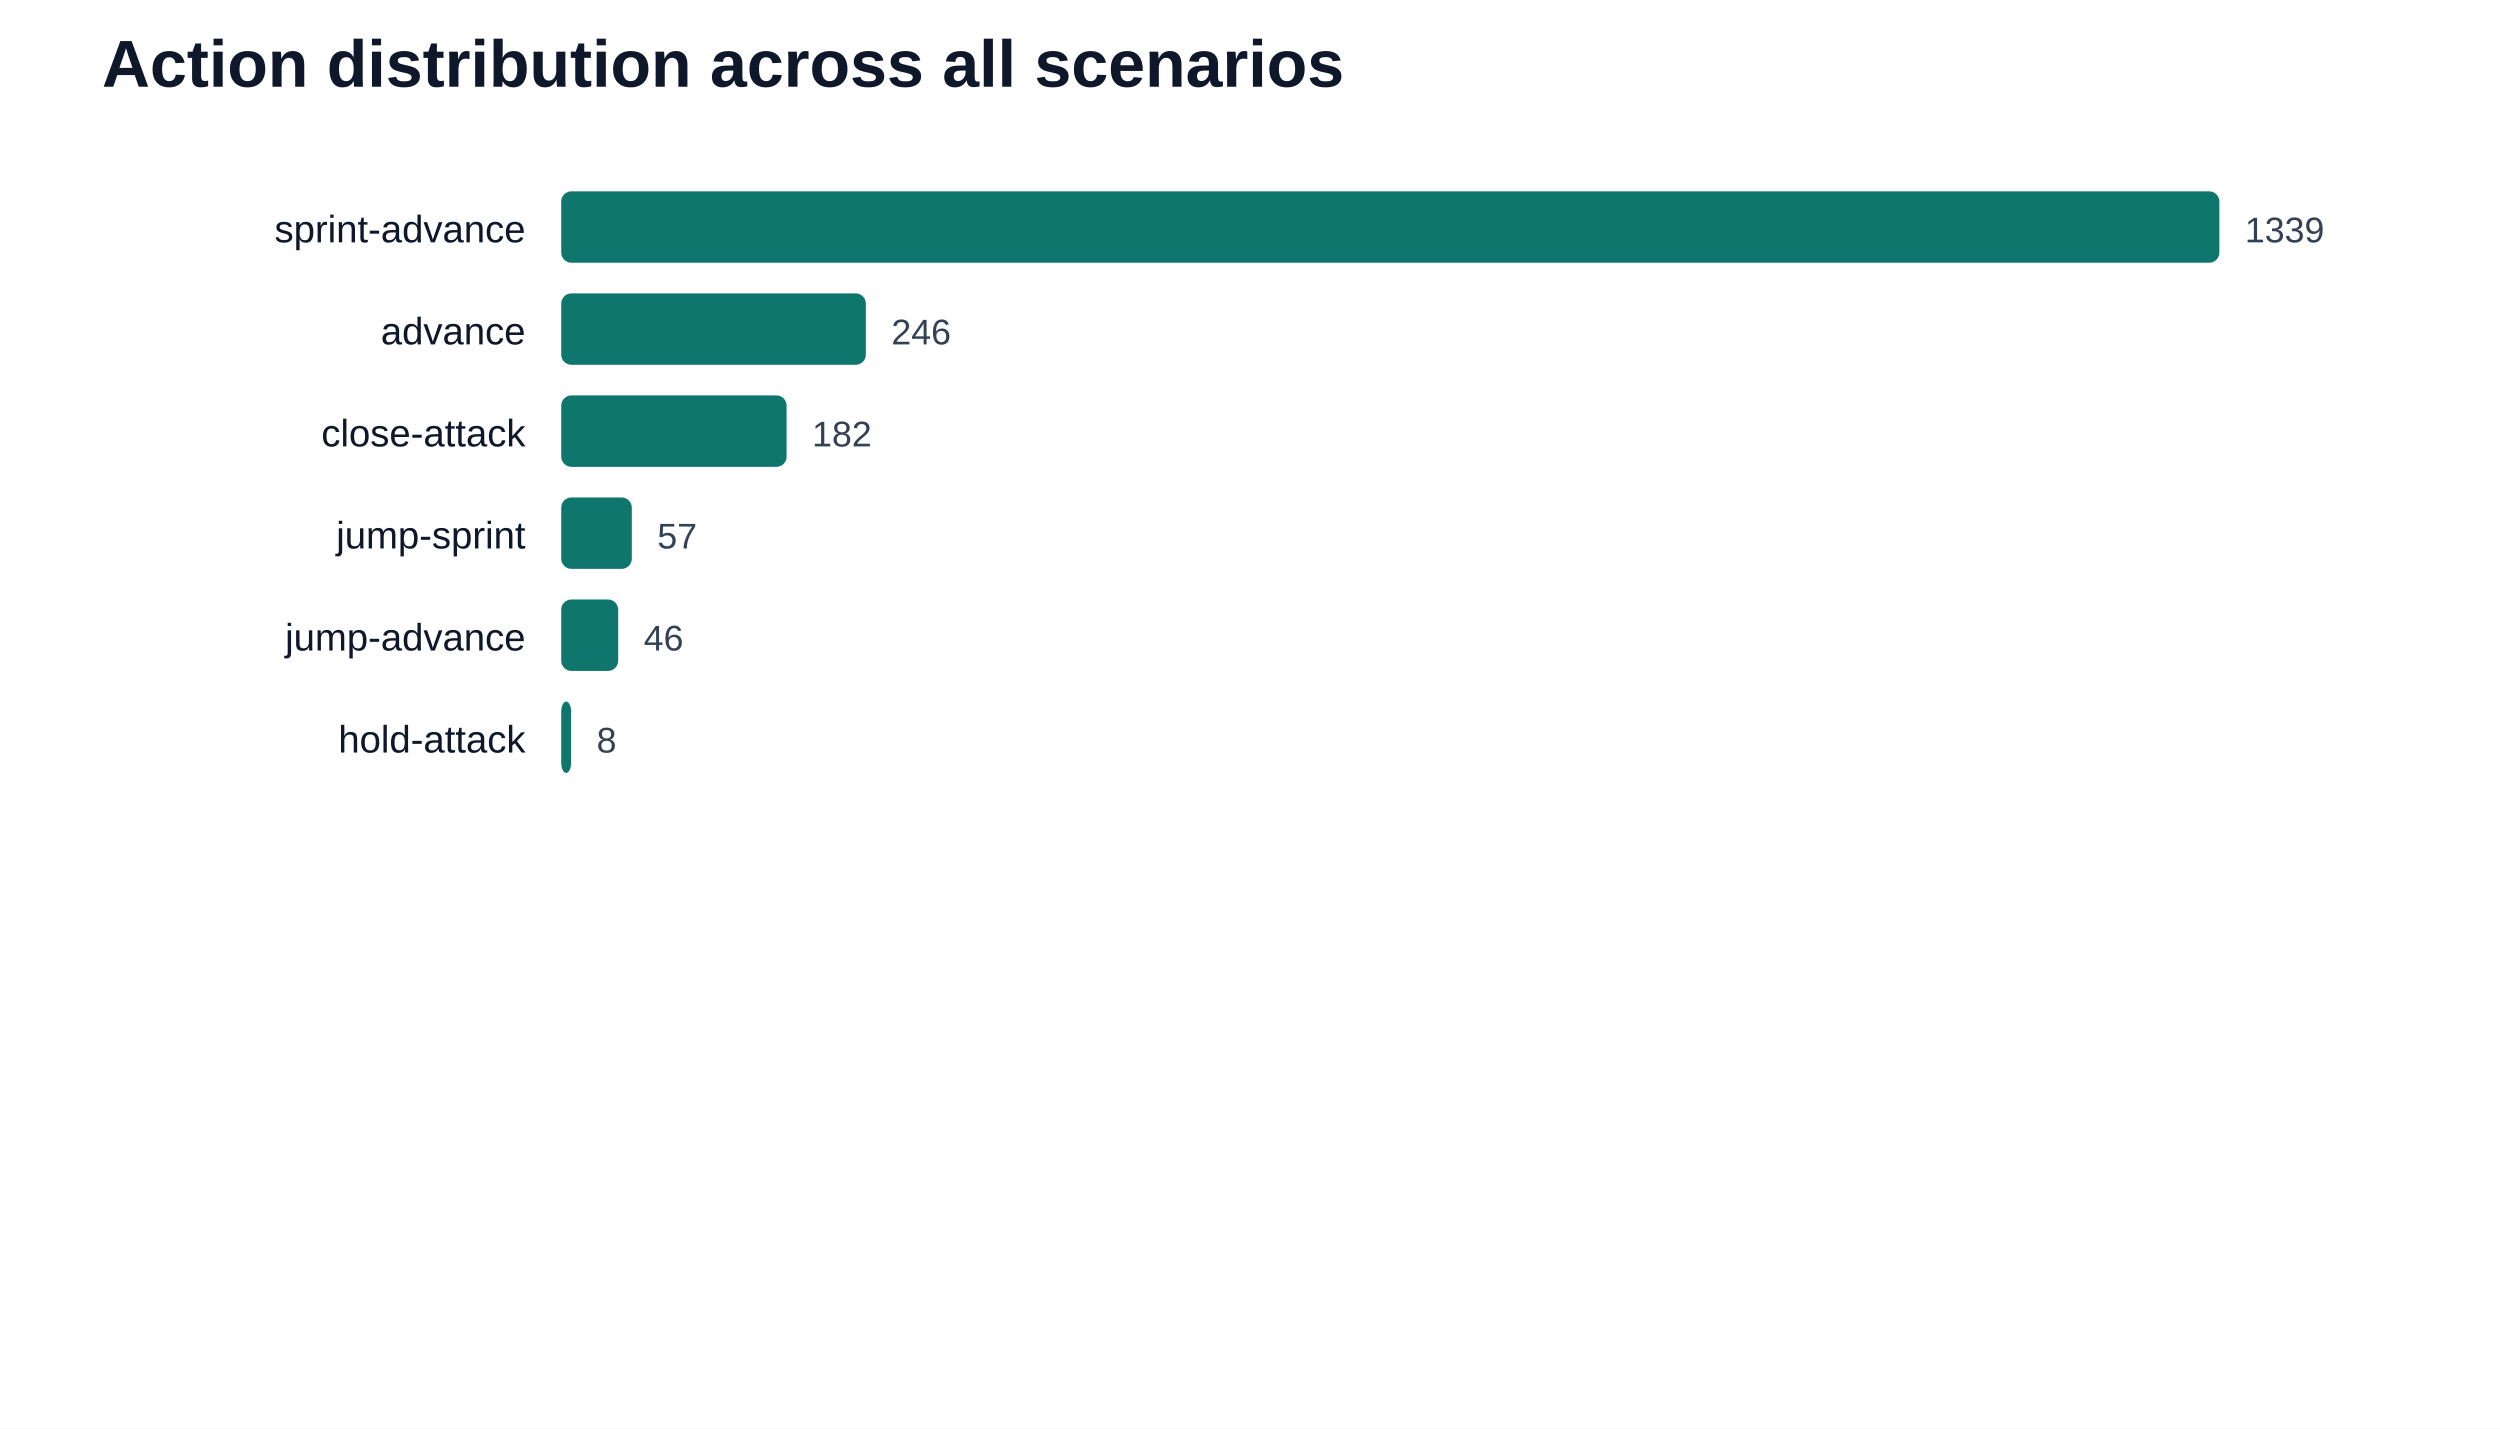
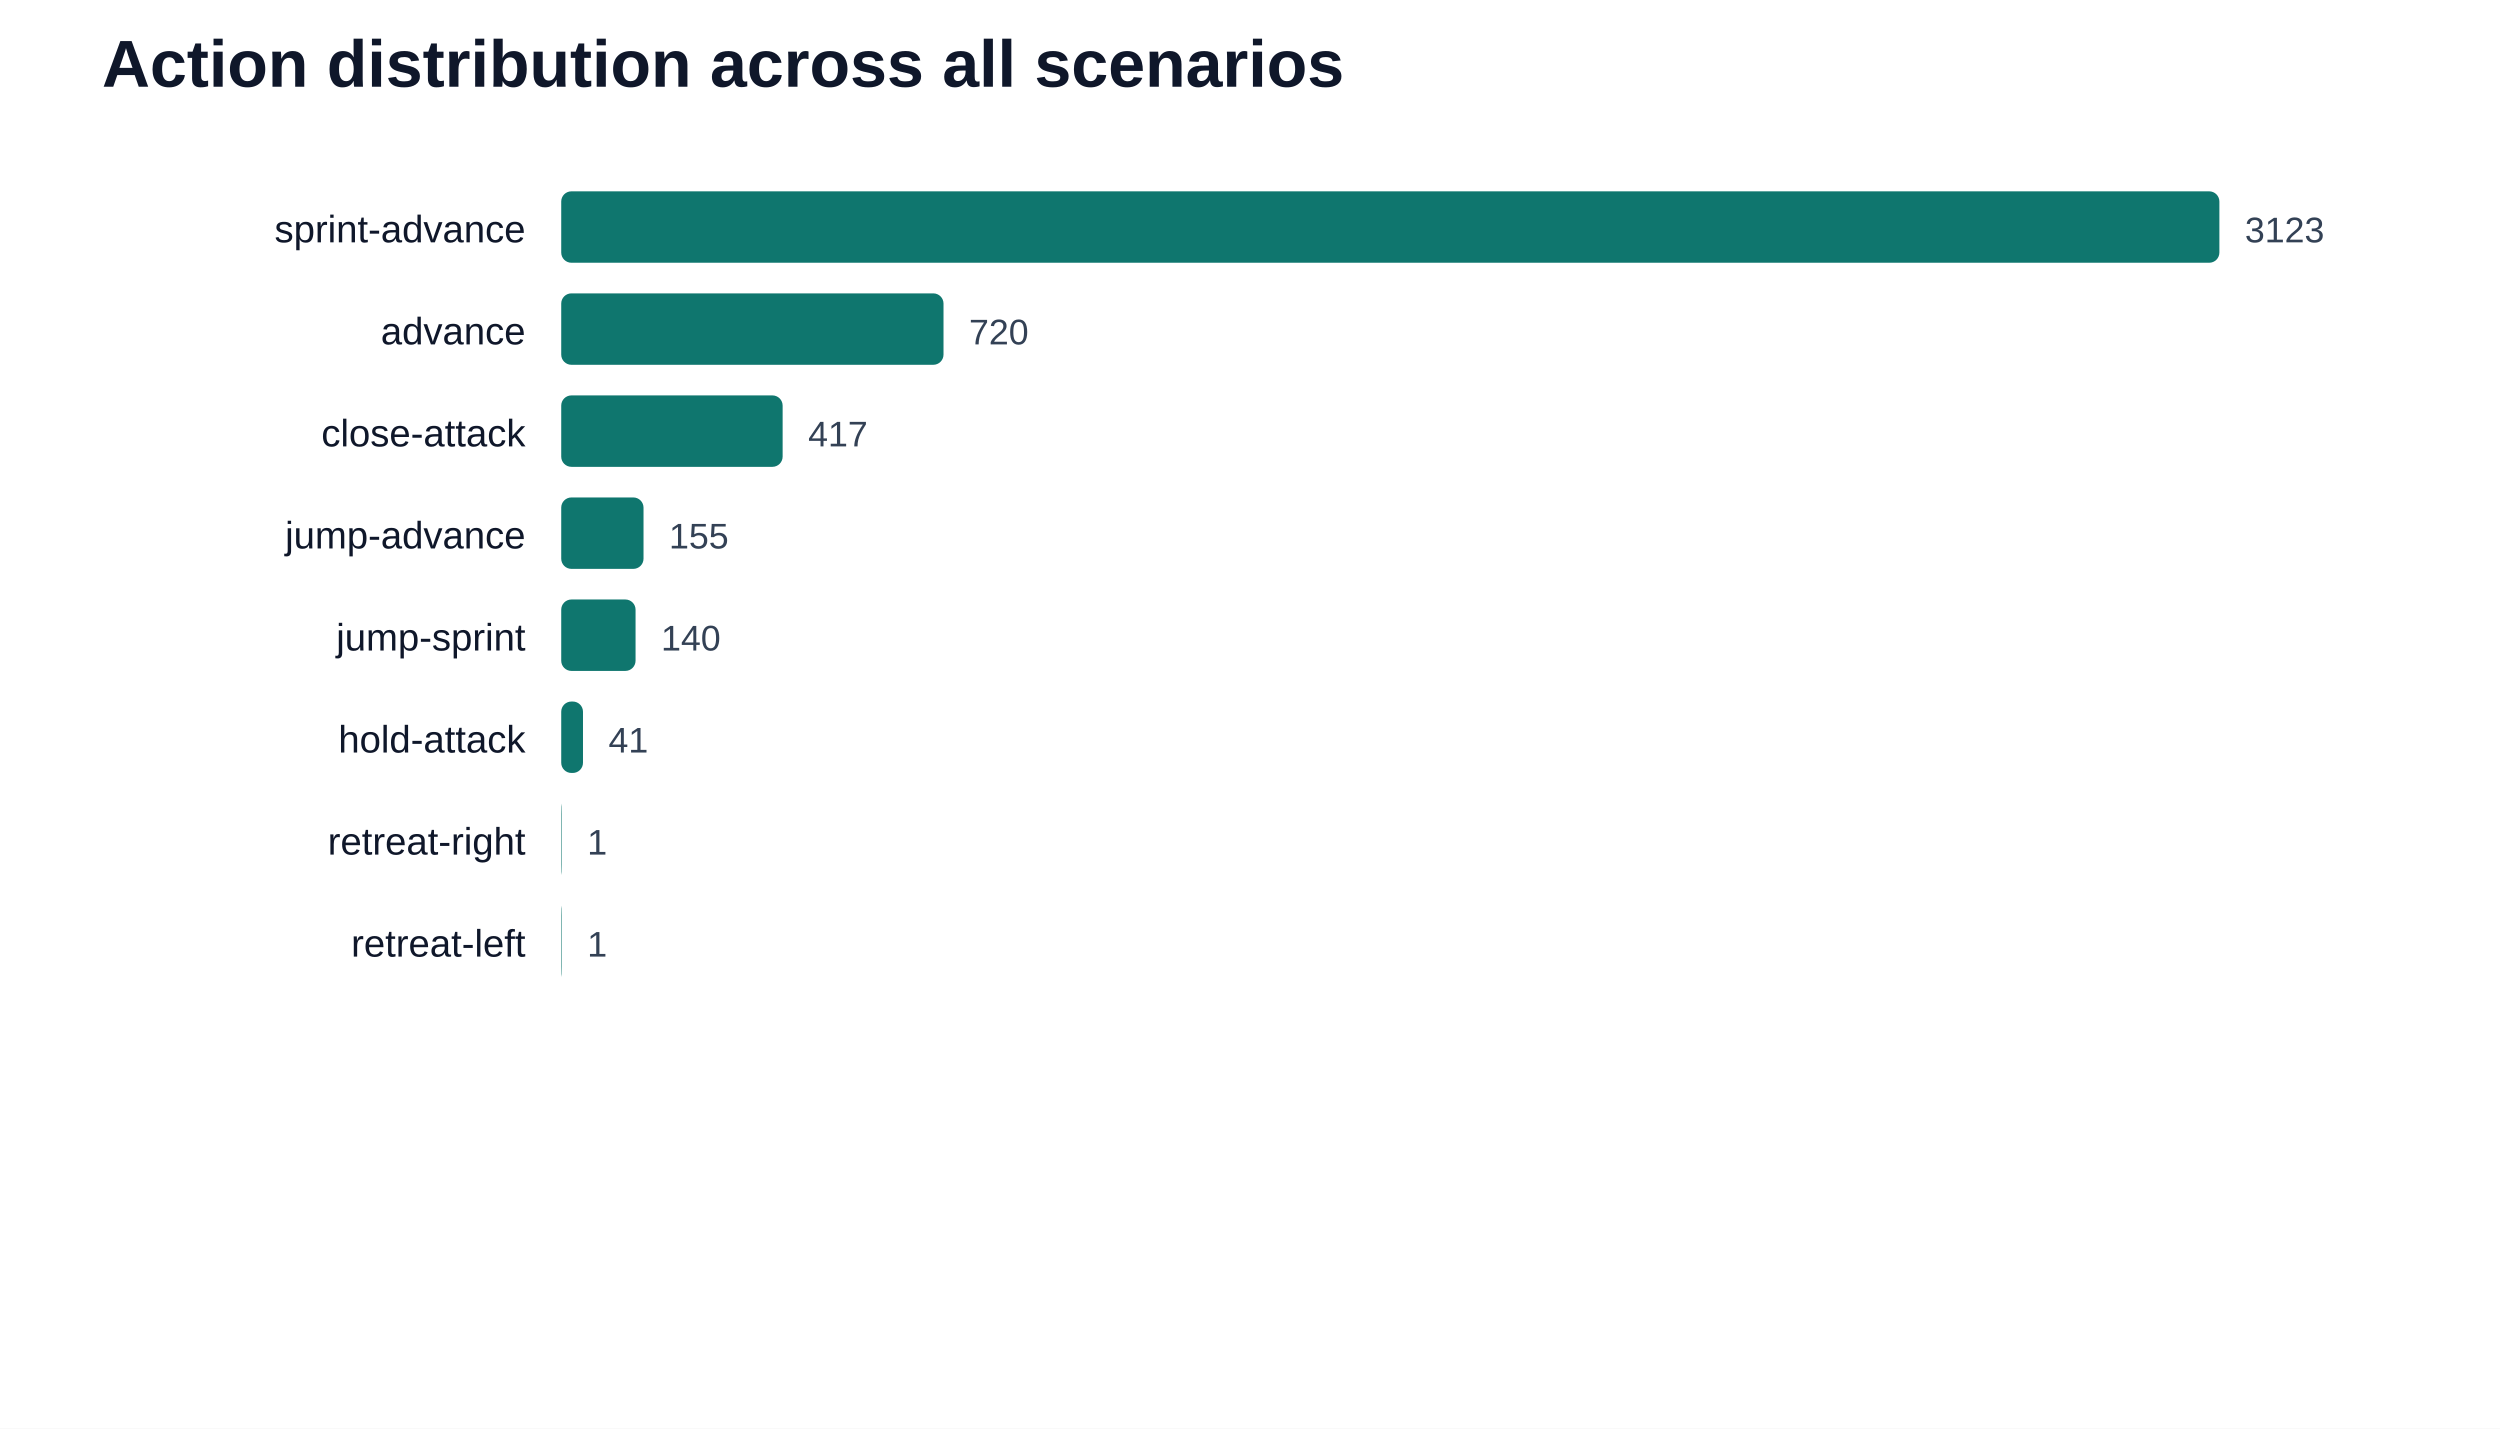
<svg xmlns="http://www.w3.org/2000/svg" width="980" height="560" viewBox="0 0 980 560" role="img" aria-label="Action distribution across all scenarios">
  <style>
    text { font-family: Arial, Helvetica, sans-serif; fill: #0f172a; }
    .title { font-size: 26px; font-weight: 700; }
    .label { font-size: 15px; }
    .small { font-size: 14px; fill: #334155; }
    .tiny { font-size: 10px; fill: #334155; }
  </style>
  <rect width="100%" height="100%" fill="#ffffff" />
  <text x="40" y="34" class="title">Action distribution across all scenarios</text>
  <text x="206" y="95" text-anchor="end" class="label">sprint-advance</text>
  <rect x="220" y="75" width="650" height="28" rx="4" fill="#0f766e" />
-   <text x="880" y="95" class="small">1339</text>
+   <text x="880" y="95" class="small">3123</text>
  <text x="206" y="135" text-anchor="end" class="label">advance</text>
-   <rect x="220" y="115" width="119.417" height="28" rx="4" fill="#0f766e" />
-   <text x="349.417" y="135" class="small">246</text>
+   <rect x="220" y="115" width="149.856" height="28" rx="4" fill="#0f766e" />
+   <text x="379.856" y="135" class="small">720</text>
  <text x="206" y="175" text-anchor="end" class="label">close-attack</text>
-   <rect x="220" y="155" width="88.35" height="28" rx="4" fill="#0f766e" />
-   <text x="318.35" y="175" class="small">182</text>
-   <text x="206" y="215" text-anchor="end" class="label">jump-sprint</text>
-   <rect x="220" y="195" width="27.67" height="28" rx="4" fill="#0f766e" />
-   <text x="257.67" y="215" class="small">57</text>
-   <text x="206" y="255" text-anchor="end" class="label">jump-advance</text>
-   <rect x="220" y="235" width="22.33" height="28" rx="4" fill="#0f766e" />
-   <text x="252.33" y="255" class="small">46</text>
+   <rect x="220" y="155" width="86.792" height="28" rx="4" fill="#0f766e" />
+   <text x="316.792" y="175" class="small">417</text>
+   <text x="206" y="215" text-anchor="end" class="label">jump-advance</text>
+   <rect x="220" y="195" width="32.261" height="28" rx="4" fill="#0f766e" />
+   <text x="262.261" y="215" class="small">155</text>
+   <text x="206" y="255" text-anchor="end" class="label">jump-sprint</text>
+   <rect x="220" y="235" width="29.139" height="28" rx="4" fill="#0f766e" />
+   <text x="259.139" y="255" class="small">140</text>
  <text x="206" y="295" text-anchor="end" class="label">hold-attack</text>
-   <rect x="220" y="275" width="3.883" height="28" rx="4" fill="#0f766e" />
-   <text x="233.883" y="295" class="small">8</text>
+   <rect x="220" y="275" width="8.533" height="28" rx="4" fill="#0f766e" />
+   <text x="238.533" y="295" class="small">41</text>
+   <text x="206" y="335" text-anchor="end" class="label">retreat-right</text>
+   <rect x="220" y="315" width="0.208" height="28" rx="4" fill="#0f766e" />
+   <text x="230.208" y="335" class="small">1</text>
+   <text x="206" y="375" text-anchor="end" class="label">retreat-left</text>
+   <rect x="220" y="355" width="0.208" height="28" rx="4" fill="#0f766e" />
+   <text x="230.208" y="375" class="small">1</text>
</svg>
